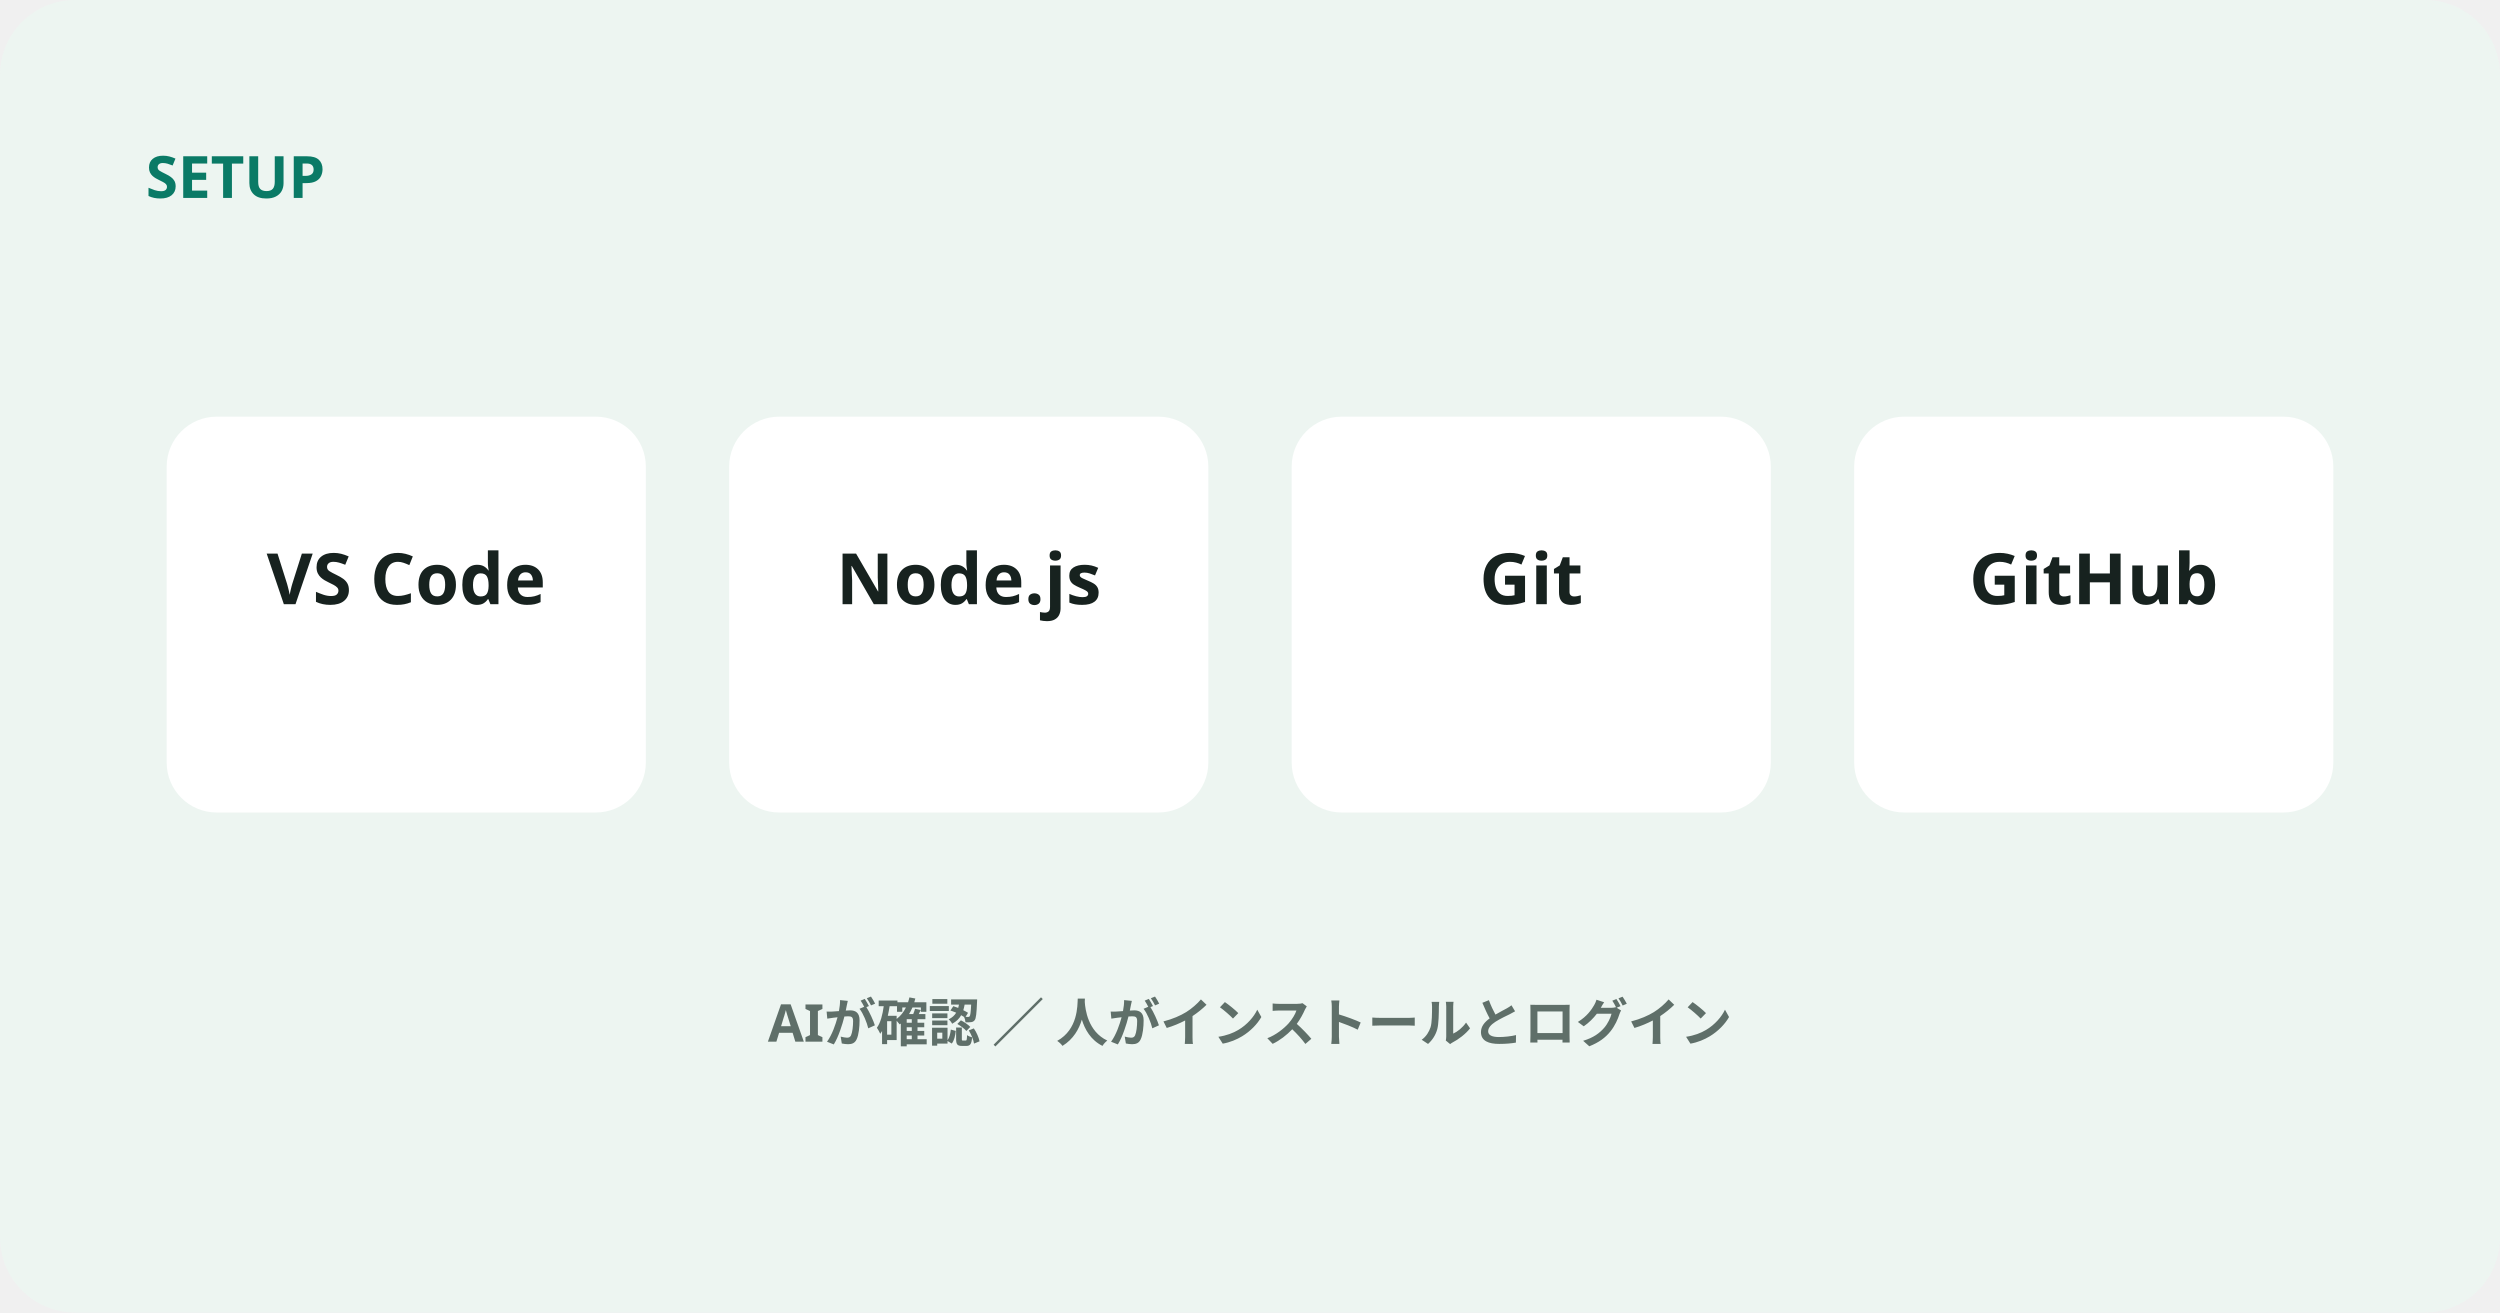
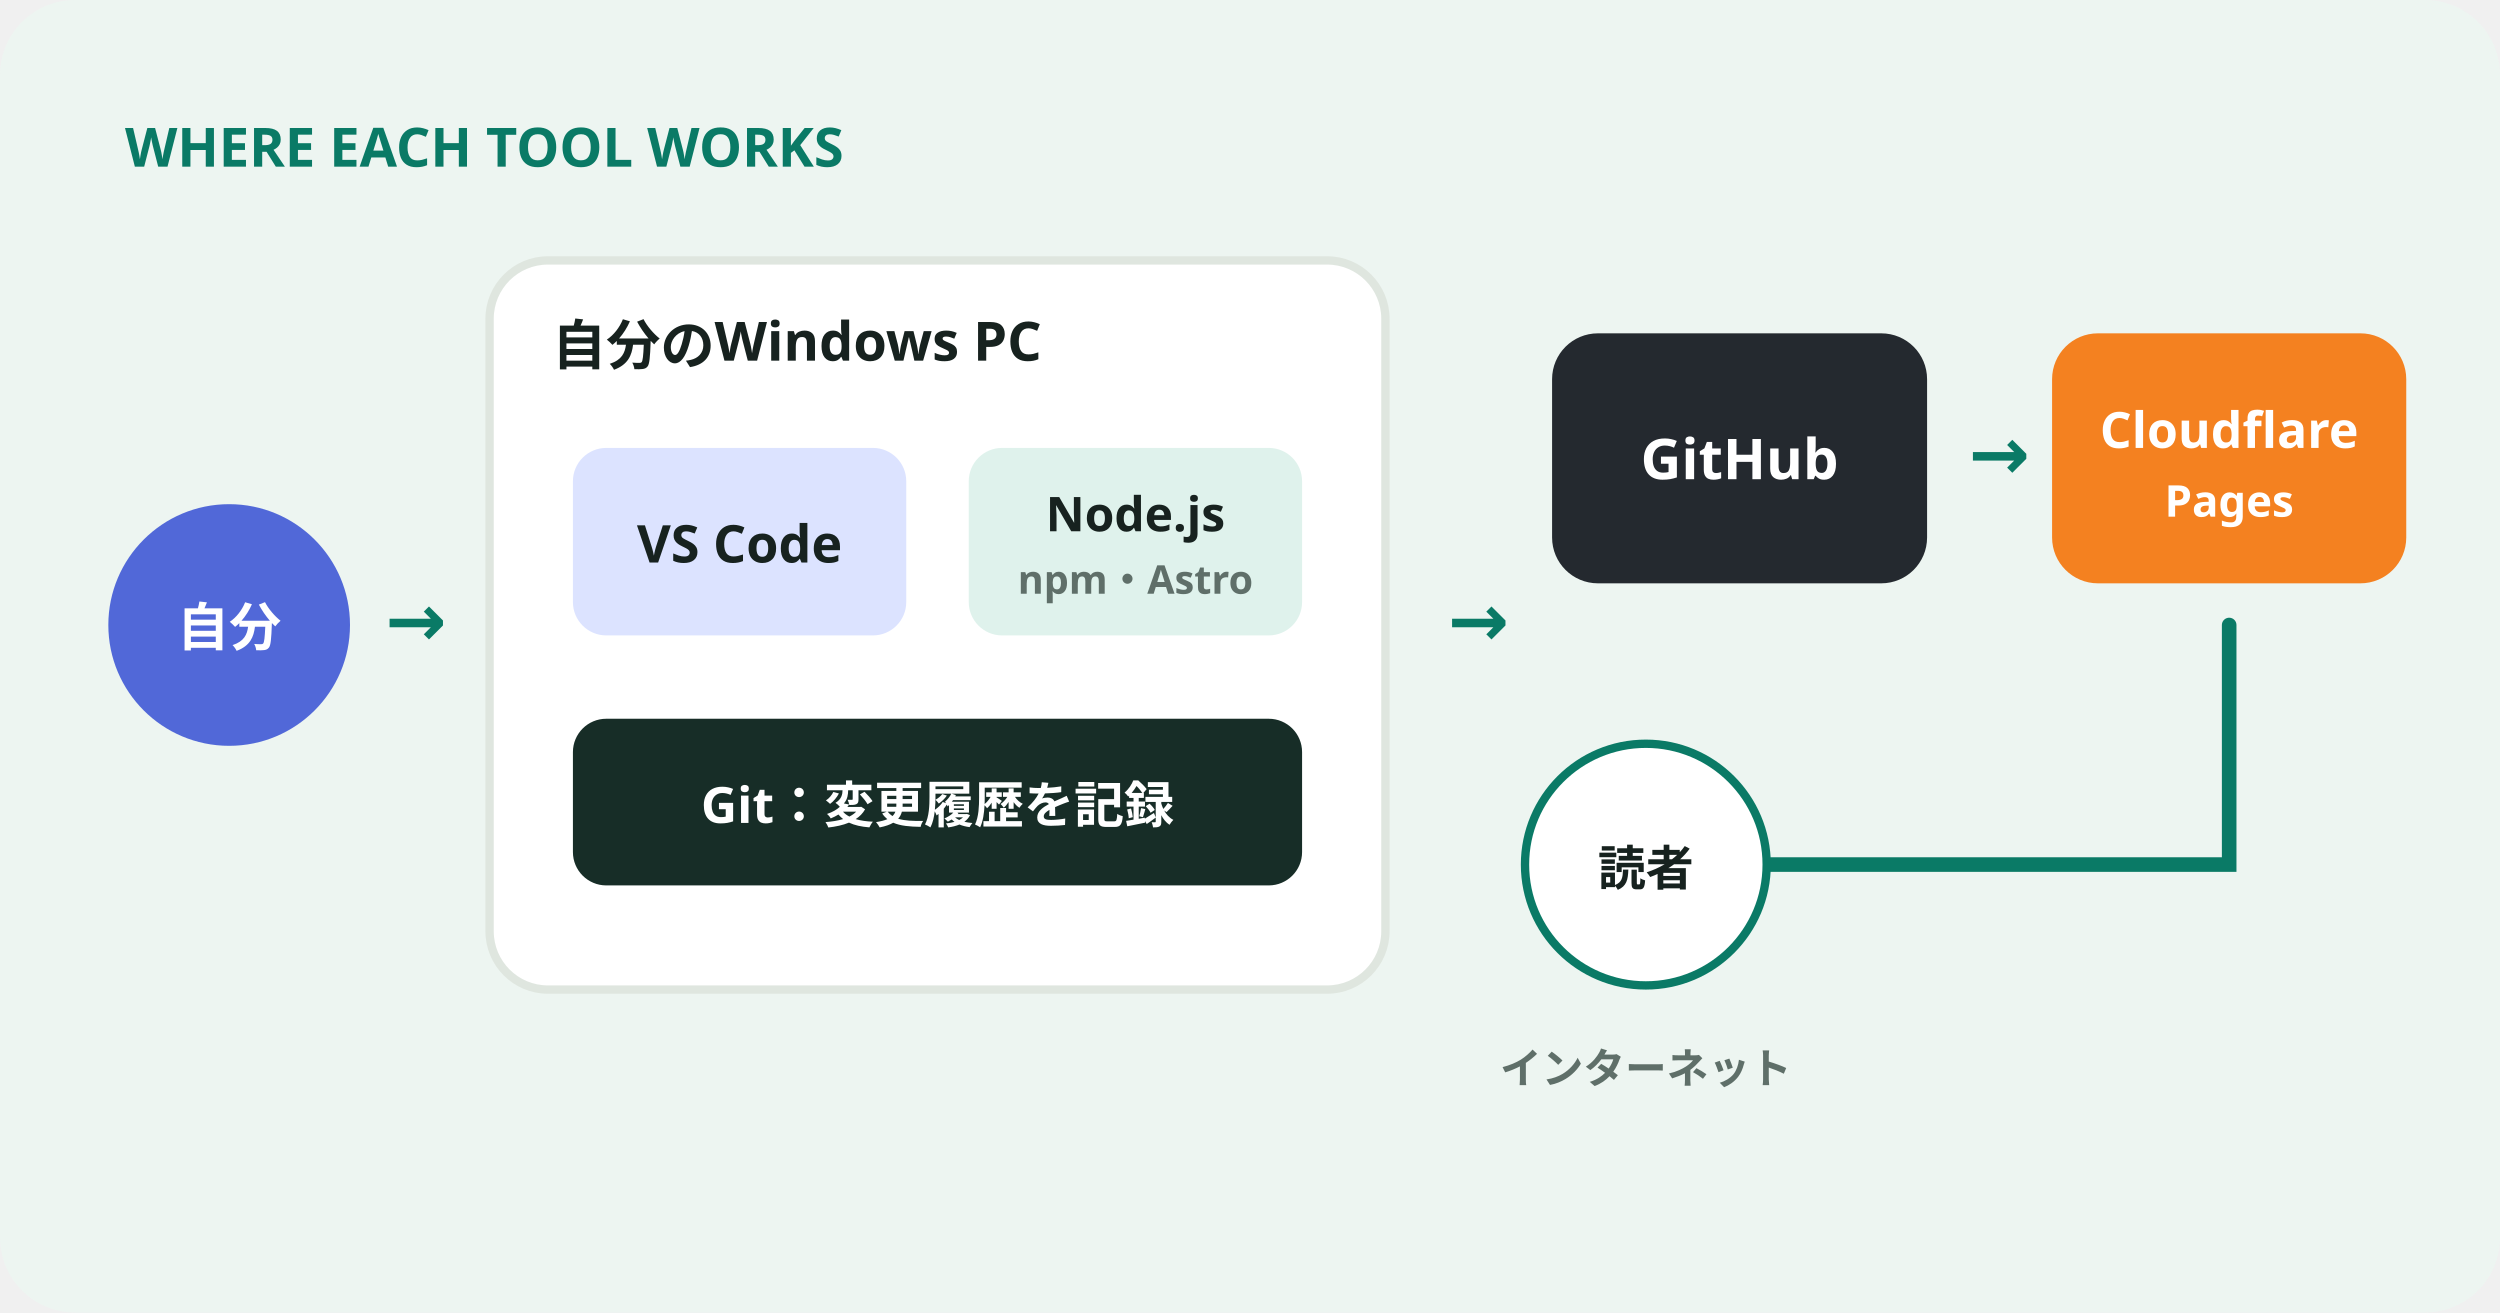
- <svg xmlns="http://www.w3.org/2000/svg" viewBox="0 0 1200 630" role="img" aria-labelledby="t">
+ <svg xmlns="http://www.w3.org/2000/svg" viewBox="0 0 1200 630" role="img" aria-labelledby="t d">
  <rect width="1200" height="630" rx="36" fill="#edf5f1" />
-   <text x="70" y="95" fill="#0a7a66" font-family="sans-serif" font-size="28" font-weight="700">SETUP</text>
+   <text x="60" y="80" fill="#0a7a66" font-family="sans-serif" font-size="26" font-weight="700">WHERE EACH TOOL WORKS</text>
  <g font-family="sans-serif" font-weight="700">
-     <rect x="80" y="200" width="230" height="190" rx="24" fill="white" />
-     <text x="195" y="290" text-anchor="middle" fill="#17221f" font-size="34">VS Code</text>
-     <rect x="350" y="200" width="230" height="190" rx="24" fill="white" />
-     <text x="465" y="290" text-anchor="middle" fill="#17221f" font-size="34">Node.js</text>
-     <rect x="620" y="200" width="230" height="190" rx="24" fill="white" />
-     <text x="735" y="290" text-anchor="middle" fill="#17221f" font-size="34">Git</text>
-     <rect x="890" y="200" width="230" height="190" rx="24" fill="white" />
-     <text x="1005" y="290" text-anchor="middle" fill="#17221f" font-size="34">GitHub</text>
-     <text x="600" y="500" text-anchor="middle" fill="#5f6f69" font-size="25">AIが確認 ／ 人がインストールとログイン</text>
+     <circle cx="110" cy="300" r="58" fill="#5168d8" />
+     <text x="110" y="310" text-anchor="middle" fill="white" font-size="25">自分</text>
+     <text x="185" y="310" fill="#0a7a66" font-size="35">→</text>
+     <rect x="235" y="125" width="430" height="350" rx="28" fill="white" stroke="#dfe6df" stroke-width="4" />
+     <text x="265" y="175" fill="#17221f" font-size="26">自分のWindows PC</text>
+     <rect x="275" y="215" width="160" height="90" rx="16" fill="#dce3ff" />
+     <text x="355" y="270" text-anchor="middle" fill="#17221f" font-size="25">VS Code</text>
+     <rect x="465" y="215" width="160" height="90" rx="16" fill="#dff2ec" />
+     <text x="545" y="255" text-anchor="middle" fill="#17221f" font-size="23">Node.js</text>
+     <text x="545" y="285" text-anchor="middle" fill="#5f6f69" font-size="19">npm・Astro</text>
+     <rect x="275" y="345" width="350" height="80" rx="16" fill="#172d27" />
+     <text x="450" y="395" text-anchor="middle" fill="white" font-size="24">Git：変更履歴を記録</text>
+     <text x="695" y="310" fill="#0a7a66" font-size="35">→</text>
+     <rect x="745" y="160" width="180" height="120" rx="22" fill="#24292f" />
+     <text x="835" y="230" text-anchor="middle" fill="white" font-size="27">GitHub</text>
+     <text x="945" y="230" fill="#0a7a66" font-size="35">→</text>
+     <rect x="985" y="160" width="170" height="120" rx="22" fill="#f48120" />
+     <text x="1070" y="215" text-anchor="middle" fill="white" font-size="24">Cloudflare</text>
+     <text x="1070" y="248" text-anchor="middle" fill="white" font-size="21">Pages</text>
+     <path d="M1070 300v115H850" fill="none" stroke="#0a7a66" stroke-width="7" stroke-linecap="round" />
+     <circle cx="790" cy="415" r="58" fill="white" stroke="#0a7a66" stroke-width="4" />
+     <text x="790" y="425" text-anchor="middle" fill="#17221f" font-size="23">読者</text>
+     <text x="790" y="520" text-anchor="middle" fill="#5f6f69" font-size="20">インターネット</text>
  </g>
</svg>
